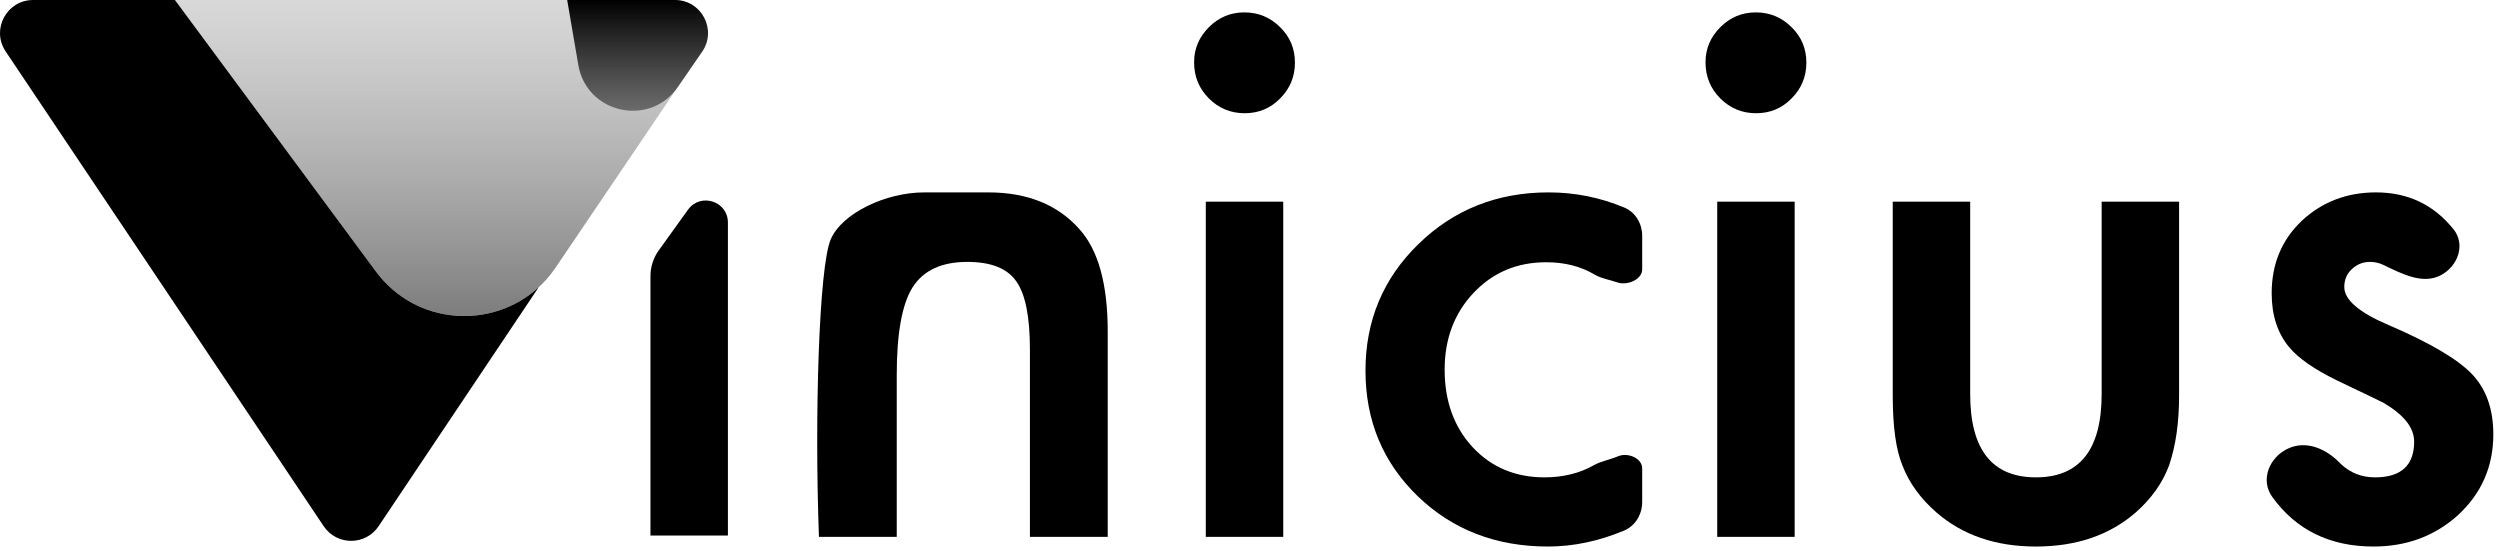
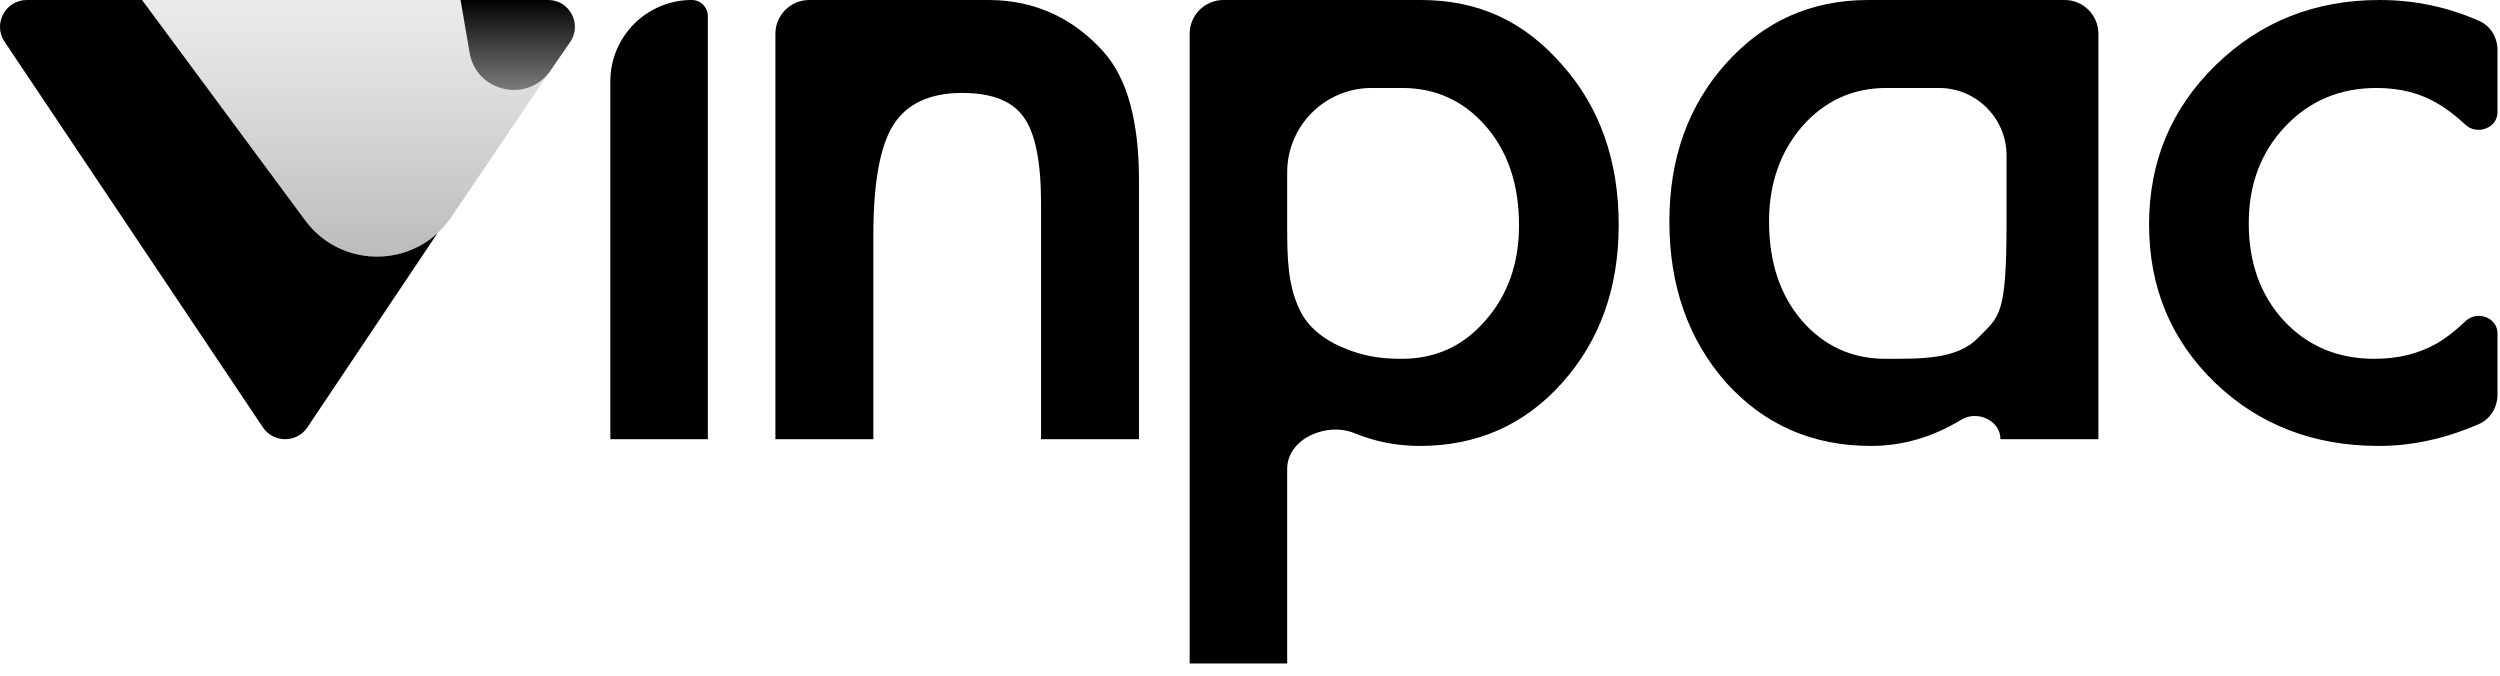
- <svg xmlns="http://www.w3.org/2000/svg" width="227" height="50" viewBox="0 0 227 50" fill="none">
-   <path d="M75.424 21.75C76.443 19.352 80.424 17.469 83.924 17.469C86.424 17.469 88.54 17.469 89.736 17.469C93.278 17.469 96.038 18.583 98.017 20.812C99.726 22.708 100.58 25.802 100.58 30.094V48.75H93.517V31.75C93.517 28.75 93.101 26.677 92.267 25.531C91.455 24.365 89.976 23.781 87.83 23.781C85.497 23.781 83.841 24.552 82.861 26.094C81.903 27.615 81.424 30.271 81.424 34.062V48.75H74.361C73.948 37.827 74.361 24.25 75.424 21.75Z" fill="currentcolor" />
-   <path d="M116.518 18.312V48.75H109.486V18.312H116.518ZM108.424 5.656C108.424 4.427 108.872 3.365 109.768 2.469C110.663 1.573 111.736 1.125 112.986 1.125C114.257 1.125 115.34 1.573 116.236 2.469C117.132 3.344 117.58 4.417 117.58 5.688C117.58 6.958 117.132 8.042 116.236 8.938C115.361 9.833 114.288 10.281 113.018 10.281C111.747 10.281 110.663 9.833 109.768 8.938C108.872 8.042 108.424 6.948 108.424 5.656Z" fill="currentcolor" />
-   <path d="M147.497 18.851C148.514 19.279 149.111 20.313 149.111 21.416V24.451C149.111 25.391 147.754 25.95 146.866 25.645C146.134 25.393 145.445 25.308 144.799 24.938C143.549 24.188 142.08 23.812 140.393 23.812C137.747 23.812 135.549 24.74 133.799 26.594C132.049 28.448 131.174 30.771 131.174 33.562C131.174 36.417 132.018 38.76 133.705 40.594C135.413 42.427 137.59 43.344 140.236 43.344C141.924 43.344 143.413 42.979 144.705 42.25C145.382 41.866 146.124 41.764 146.929 41.426C147.794 41.063 149.111 41.592 149.111 42.529V45.582C149.111 46.703 148.493 47.747 147.46 48.18C145.156 49.143 142.852 49.625 140.549 49.625C135.84 49.625 131.903 48.104 128.736 45.062C125.57 42 123.986 38.198 123.986 33.656C123.986 29.115 125.59 25.281 128.799 22.156C132.007 19.031 135.945 17.469 140.611 17.469C143.013 17.469 145.309 17.93 147.497 18.851Z" fill="currentcolor" />
-   <path d="M162.955 18.312V48.75H155.924V18.312H162.955ZM154.861 5.656C154.861 4.427 155.309 3.365 156.205 2.469C157.101 1.573 158.174 1.125 159.424 1.125C160.695 1.125 161.778 1.573 162.674 2.469C163.57 3.344 164.018 4.417 164.018 5.688C164.018 6.958 163.57 8.042 162.674 8.938C161.799 9.833 160.726 10.281 159.455 10.281C158.184 10.281 157.101 9.833 156.205 8.938C155.309 8.042 154.861 6.948 154.861 5.656Z" fill="currentcolor" />
-   <path d="M178.893 18.312V35.781C178.893 40.823 180.882 43.344 184.861 43.344C188.84 43.344 190.83 40.823 190.83 35.781V18.312H197.861V35.938C197.861 38.375 197.559 40.479 196.955 42.25C196.372 43.833 195.361 45.26 193.924 46.531C191.549 48.594 188.528 49.625 184.861 49.625C181.215 49.625 178.205 48.594 175.83 46.531C174.372 45.26 173.34 43.833 172.736 42.25C172.153 40.833 171.861 38.729 171.861 35.938V18.312H178.893Z" fill="currentcolor" />
-   <path d="M222.778 20.816C223.884 22.193 223.198 24.152 221.638 24.983V24.983C219.983 25.863 218.094 24.86 216.403 24.052C216.025 23.872 215.625 23.781 215.205 23.781C214.559 23.781 214.007 24 213.549 24.438C213.09 24.854 212.861 25.396 212.861 26.062C212.861 27.229 214.215 28.385 216.924 29.531C220.653 31.135 223.163 32.615 224.455 33.969C225.747 35.323 226.393 37.146 226.393 39.438C226.393 42.375 225.309 44.833 223.143 46.812C221.038 48.688 218.497 49.625 215.518 49.625C211.553 49.625 208.488 48.123 206.32 45.12C205.213 43.585 206.038 41.524 207.756 40.728V40.728C209.406 39.963 211.197 40.734 212.462 42.041C212.503 42.084 212.542 42.122 212.58 42.156C213.434 42.948 214.455 43.344 215.643 43.344C218.018 43.344 219.205 42.26 219.205 40.094C219.205 38.844 218.288 37.677 216.455 36.594C215.747 36.24 215.038 35.896 214.33 35.562C213.622 35.229 212.903 34.885 212.174 34.531C210.132 33.531 208.695 32.531 207.861 31.531C206.799 30.26 206.268 28.625 206.268 26.625C206.268 23.979 207.174 21.792 208.986 20.062C210.84 18.333 213.09 17.469 215.736 17.469C218.638 17.469 220.985 18.584 222.778 20.816Z" fill="currentcolor" />
-   <path d="M62.47 19.041C63.604 17.464 66.094 18.266 66.094 20.209V48.625H59.062V25.07C59.062 24.232 59.326 23.415 59.815 22.735L62.47 19.041Z" fill="currentcolor" />
-   <path fill-rule="evenodd" clip-rule="evenodd" d="M48.909 26.086L34.377 47.779C33.189 49.553 30.58 49.553 29.392 47.779L0.513 4.67C-0.823 2.676 0.606 0 3.005 0H15.884L34.126 24.645C37.747 29.537 44.674 29.974 48.909 26.086Z" fill="currentcolor" />
+ <svg xmlns="http://www.w3.org/2000/svg" width="148" height="40" viewBox="0 0 148 40" fill="none">
+   <path d="M146.78 1.244C147.453 1.542 147.852 2.229 147.852 2.964V6.642C147.852 7.582 146.643 8.025 145.955 7.385C145.374 6.845 144.826 6.427 144.312 6.132C143.285 5.516 142.08 5.208 140.694 5.208C138.522 5.208 136.718 5.969 135.281 7.491C133.844 9.013 133.126 10.921 133.126 13.212C133.126 15.556 133.819 17.48 135.204 18.985C136.607 20.49 138.394 21.242 140.566 21.242C141.951 21.242 143.174 20.943 144.235 20.344C144.765 20.044 145.344 19.596 145.971 19.003C146.652 18.358 147.852 18.8 147.852 19.738V23.361C147.852 24.108 147.439 24.802 146.755 25.102C144.777 25.966 142.8 26.399 140.823 26.399C136.957 26.399 133.725 25.15 131.125 22.653C128.525 20.139 127.225 17.018 127.225 13.289C127.225 9.561 128.542 6.414 131.176 3.848C133.81 1.283 137.043 0 140.874 0C142.939 0 144.908 0.415 146.78 1.244Z" fill="currentcolor" />
+   <path d="M118.604 0H122.225C123.33 0 124.225 0.895 124.225 2V26H118.427V26C118.427 24.885 117.055 24.27 116.103 24.849C114.404 25.882 112.622 26.399 110.757 26.399C107.302 26.399 104.445 25.15 102.188 22.653C99.947 20.105 98.827 16.924 98.827 13.11C98.827 9.364 99.947 6.243 102.188 3.746C104.428 1.249 107.235 -7.53109e-08 110.604 0C114.604 8.9407e-08 113.281 -4.47035e-07 118.604 0ZM104.728 13.11C104.728 15.504 105.369 17.454 106.652 18.959C107.969 20.481 109.628 21.242 111.629 21.242C113.767 21.242 115.867 21.278 117.104 20C118.342 18.722 118.787 18.778 118.787 13.238C118.787 11.298 118.787 10.086 118.787 9.207C118.787 6.998 116.996 5.208 114.787 5.208C113.694 5.208 112.663 5.208 111.68 5.208C109.696 5.208 108.037 5.961 106.703 7.466C105.386 8.988 104.728 10.869 104.728 13.11Z" fill="currentcolor" />
+   <path d="M76.201 39.278H70.428V2C70.428 0.895 71.324 0 72.428 0H74.604C78.604 -4.17233e-07 81.214 0 84.104 0C87.542 0 90.217 1.266 92.441 3.797C94.698 6.311 95.827 9.484 95.827 13.315C95.827 17.061 94.707 20.182 92.466 22.679C90.243 25.159 87.438 26.399 84.051 26.399C82.696 26.399 81.407 26.147 80.184 25.644C78.53 24.964 76.201 25.974 76.201 27.763V39.278ZM89.926 13.341C89.926 10.946 89.276 8.996 87.977 7.491C86.66 5.969 85.001 5.208 82.999 5.208C82.383 5.208 81.795 5.208 81.201 5.208C78.439 5.208 76.201 7.447 76.201 10.208C76.201 11.276 76.201 12.346 76.201 13.341C76.201 15.343 76.239 16.846 76.93 18.32C77.412 19.349 78.349 20.082 79.392 20.532C80.508 21.014 81.486 21.242 82.974 21.242C84.975 21.242 86.625 20.49 87.925 18.985C89.259 17.48 89.926 15.598 89.926 13.341Z" fill="currentcolor" />
+   <path d="M45.904 2C45.904 0.895 46.8 0 47.904 0H48.104C51.507 -1.60998e-06 55.995 0 58.526 0C61.434 0 63.7 1.234 65.325 3.064C66.727 4.621 67.428 7.161 67.428 10.684V26H61.63V12.044C61.63 9.581 61.288 7.879 60.604 6.938C59.937 5.981 58.723 5.502 56.961 5.502C55.046 5.502 53.686 6.135 52.882 7.4C52.095 8.649 51.702 10.829 51.702 13.942V26H45.904V2Z" fill="currentcolor" />
+   <path d="M40.95 0C41.477 0 41.904 0.427 41.904 0.954V26H36.132V4.819C36.132 2.157 38.289 0 40.95 0V0Z" fill="currentcolor" />
+   <path fill-rule="evenodd" clip-rule="evenodd" d="M25.894 13.81L18.2 25.296C17.571 26.235 16.19 26.235 15.561 25.296L0.271 2.472C-0.436 1.417 0.321 0 1.591 0H8.41L18.067 13.048C19.984 15.637 23.652 15.869 25.894 13.81Z" fill="currentcolor" />
  <g opacity="0.5">
-     <path d="M15.884 0H61.233C63.638 0 65.066 2.689 63.718 4.681L50.446 24.299C46.581 30.012 38.23 30.189 34.126 24.645L15.884 0Z" fill="url(#paint0_linear)" />
-     <path d="M15.884 0H61.233C63.638 0 65.066 2.689 63.718 4.681L50.446 24.299C46.581 30.012 38.23 30.189 34.126 24.645L15.884 0Z" fill="url(#paint1_linear)" fill-opacity="0.3" />
+     <path opacity="0.5" d="M8.41 0H32.418C33.692 0 34.447 1.423 33.734 2.478L26.708 12.864C24.662 15.889 20.24 15.983 18.067 13.048L8.41 0Z" fill="url(#paint0_linear_13_1012)" />
+     <path opacity="0.5" d="M8.41 0H32.418C33.692 0 34.447 1.423 33.734 2.478L26.708 12.864C24.662 15.889 20.24 15.983 18.067 13.048L8.41 0Z" fill="url(#paint1_linear_13_1012)" fill-opacity="0.3" />
  </g>
-   <path d="M51.5 0H61.286C63.704 0 65.129 2.713 63.756 4.703L61.555 7.894C59.009 11.585 53.268 10.318 52.511 5.9L51.5 0Z" fill="url(#paint2_linear)" />
+   <path d="M27.265 0H32.447C33.727 0 34.481 1.436 33.754 2.49L32.589 4.179C31.241 6.133 28.202 5.463 27.801 3.123L27.265 0Z" fill="url(#paint2_linear_13_1012)" />
  <defs>
-     <linearGradient id="paint0_linear" x1="41.384" y1="0" x2="41.384" y2="28" gradientUnits="userSpaceOnUse">
+     <linearGradient id="paint0_linear_13_1012" x1="21.91" y1="0" x2="21.91" y2="14.824" gradientUnits="userSpaceOnUse">
      <stop stop-color="currentcolor" stop-opacity="0" />
-       <stop offset="1" stop-color="currentcolor" />
+       <stop stop-color="currentcolor" offset="1" />
    </linearGradient>
-     <linearGradient id="paint1_linear" x1="41.384" y1="0" x2="41.384" y2="36" gradientUnits="userSpaceOnUse">
+     <linearGradient id="paint1_linear_13_1012" x1="21.91" y1="0" x2="21.91" y2="19.059" gradientUnits="userSpaceOnUse">
      <stop stop-color="currentcolor" />
-       <stop offset="1" stop-color="currentcolor" stop-opacity="0" />
+       <stop stop-color="currentcolor" offset="1" stop-opacity="0" />
    </linearGradient>
-     <linearGradient id="paint2_linear" x1="54" y1="0" x2="54" y2="18" gradientUnits="userSpaceOnUse">
+     <linearGradient id="paint2_linear_13_1012" x1="28.589" y1="0" x2="28.589" y2="9.53" gradientUnits="userSpaceOnUse">
      <stop stop-color="currentcolor" />
-       <stop offset="1" stop-color="currentcolor" stop-opacity="0" />
+       <stop stop-color="currentcolor" offset="1" stop-opacity="0" />
    </linearGradient>
  </defs>
</svg>
